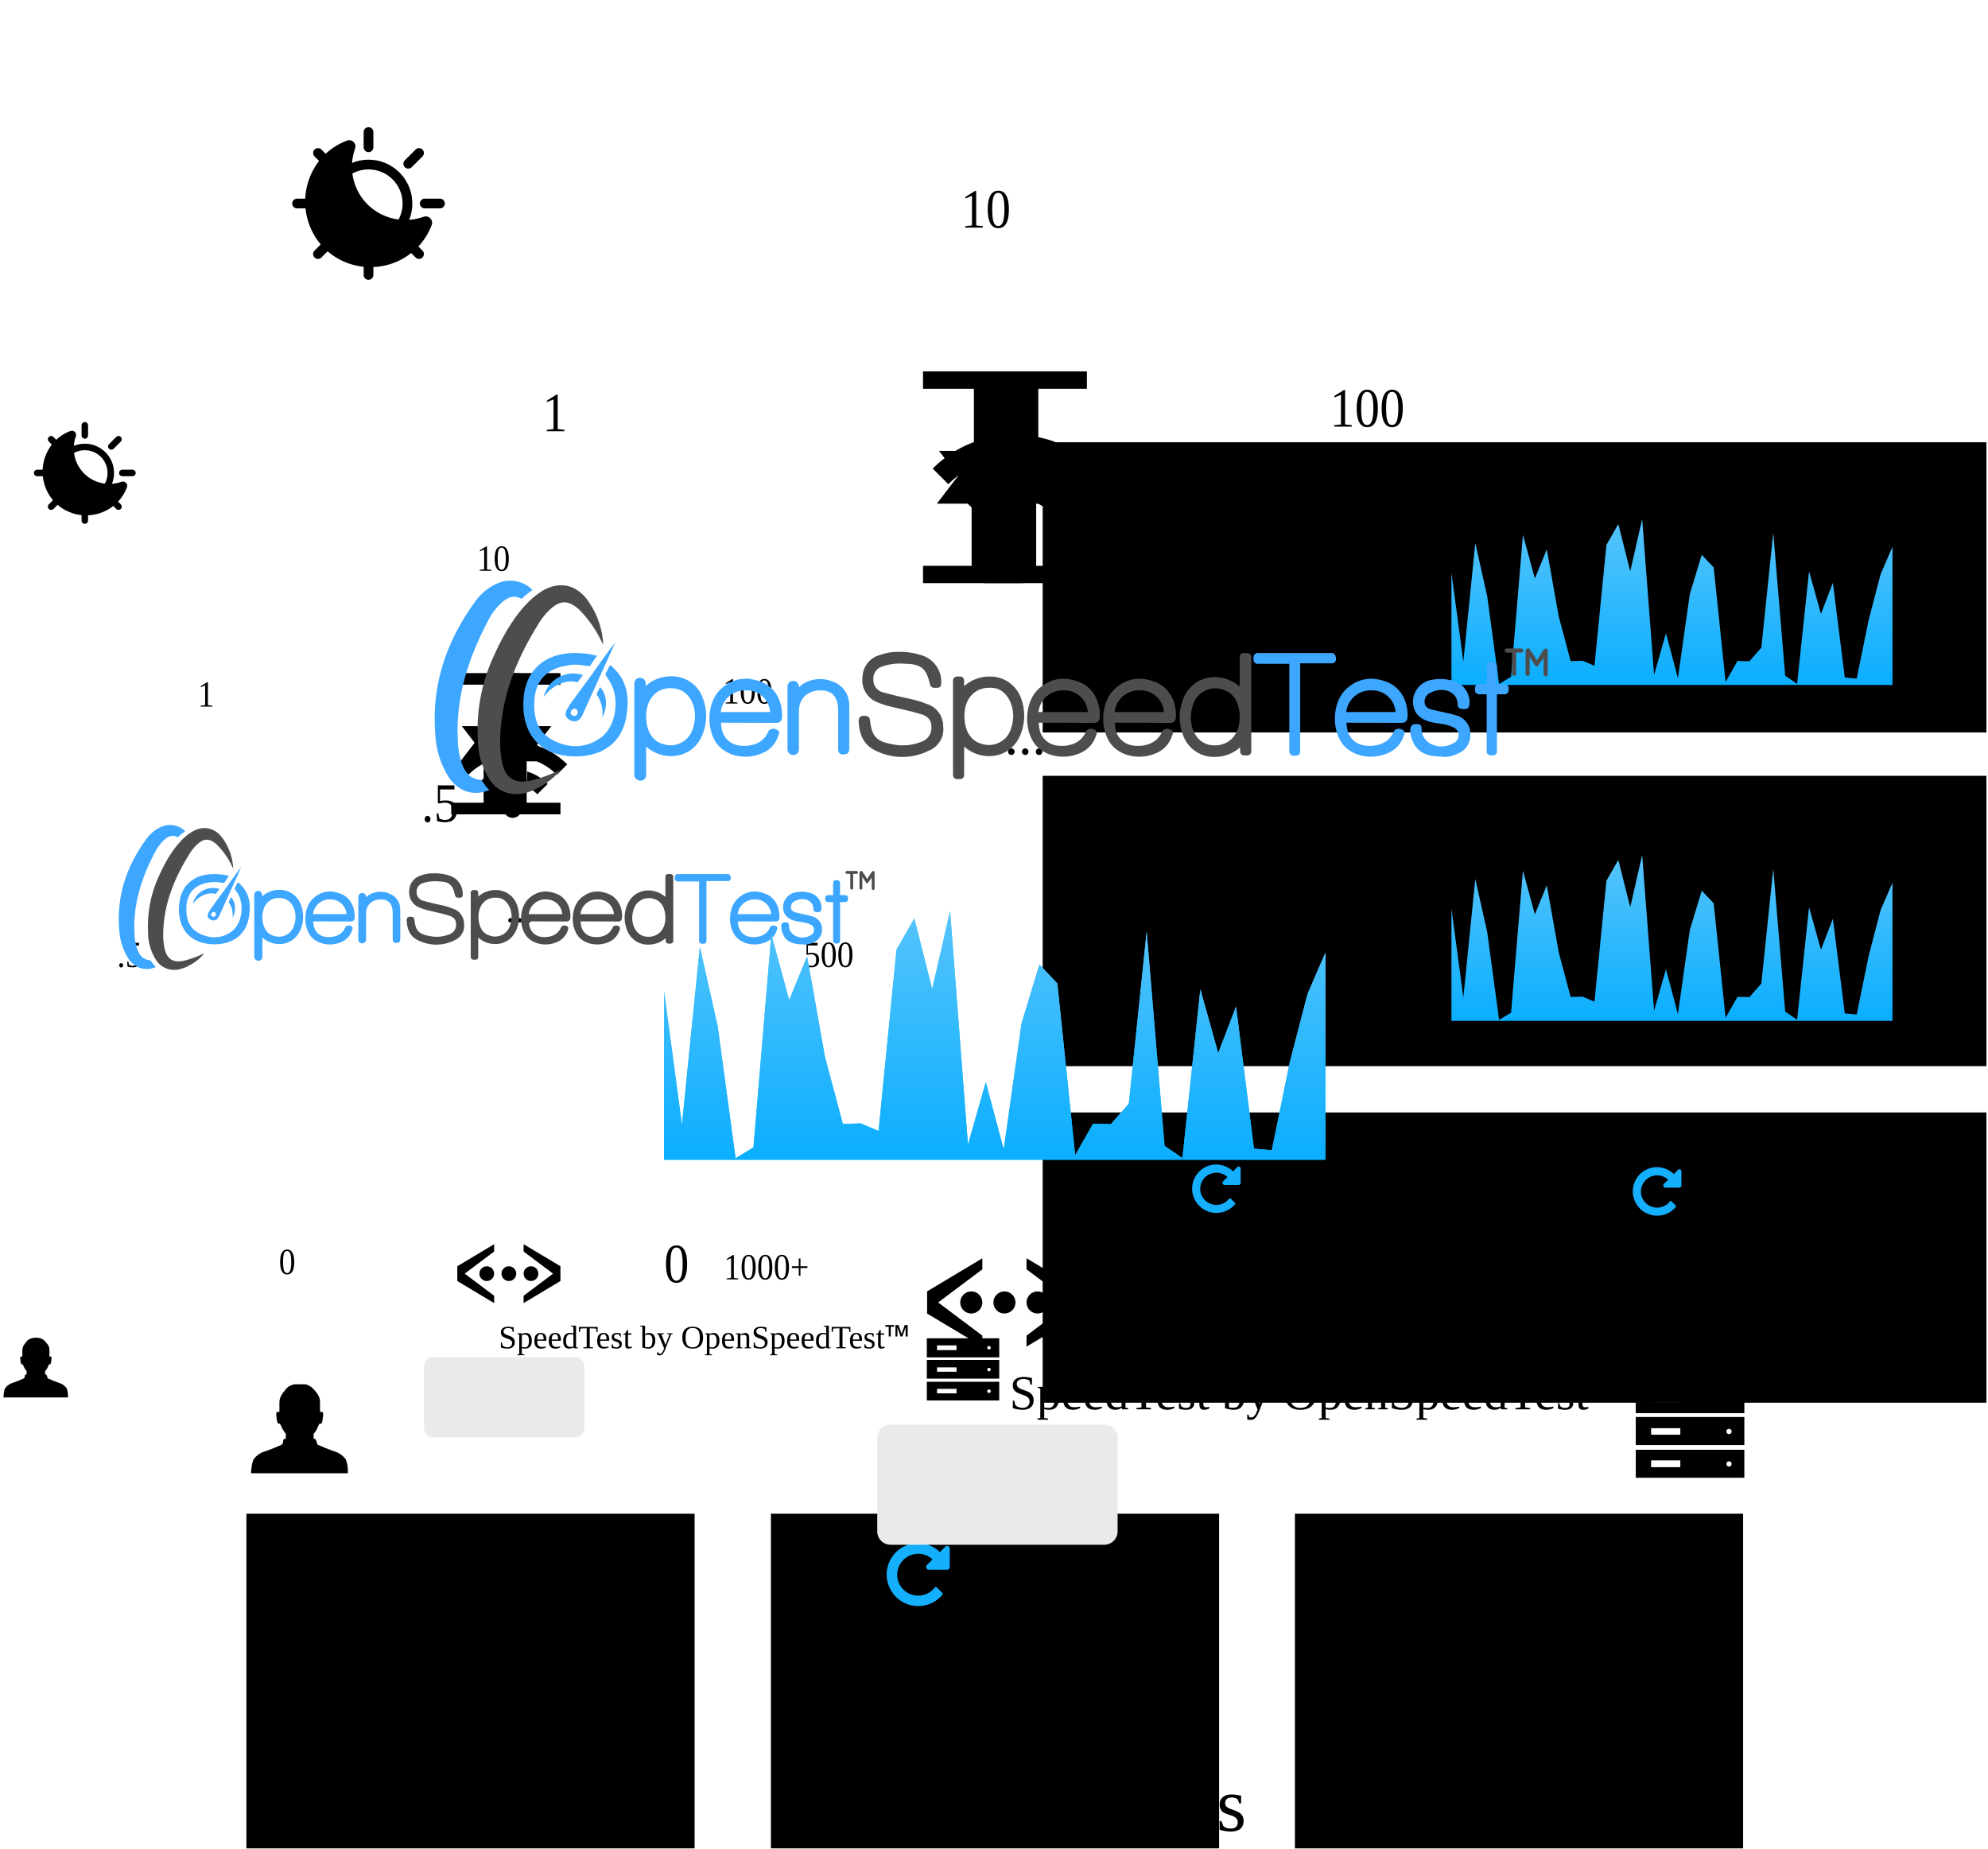
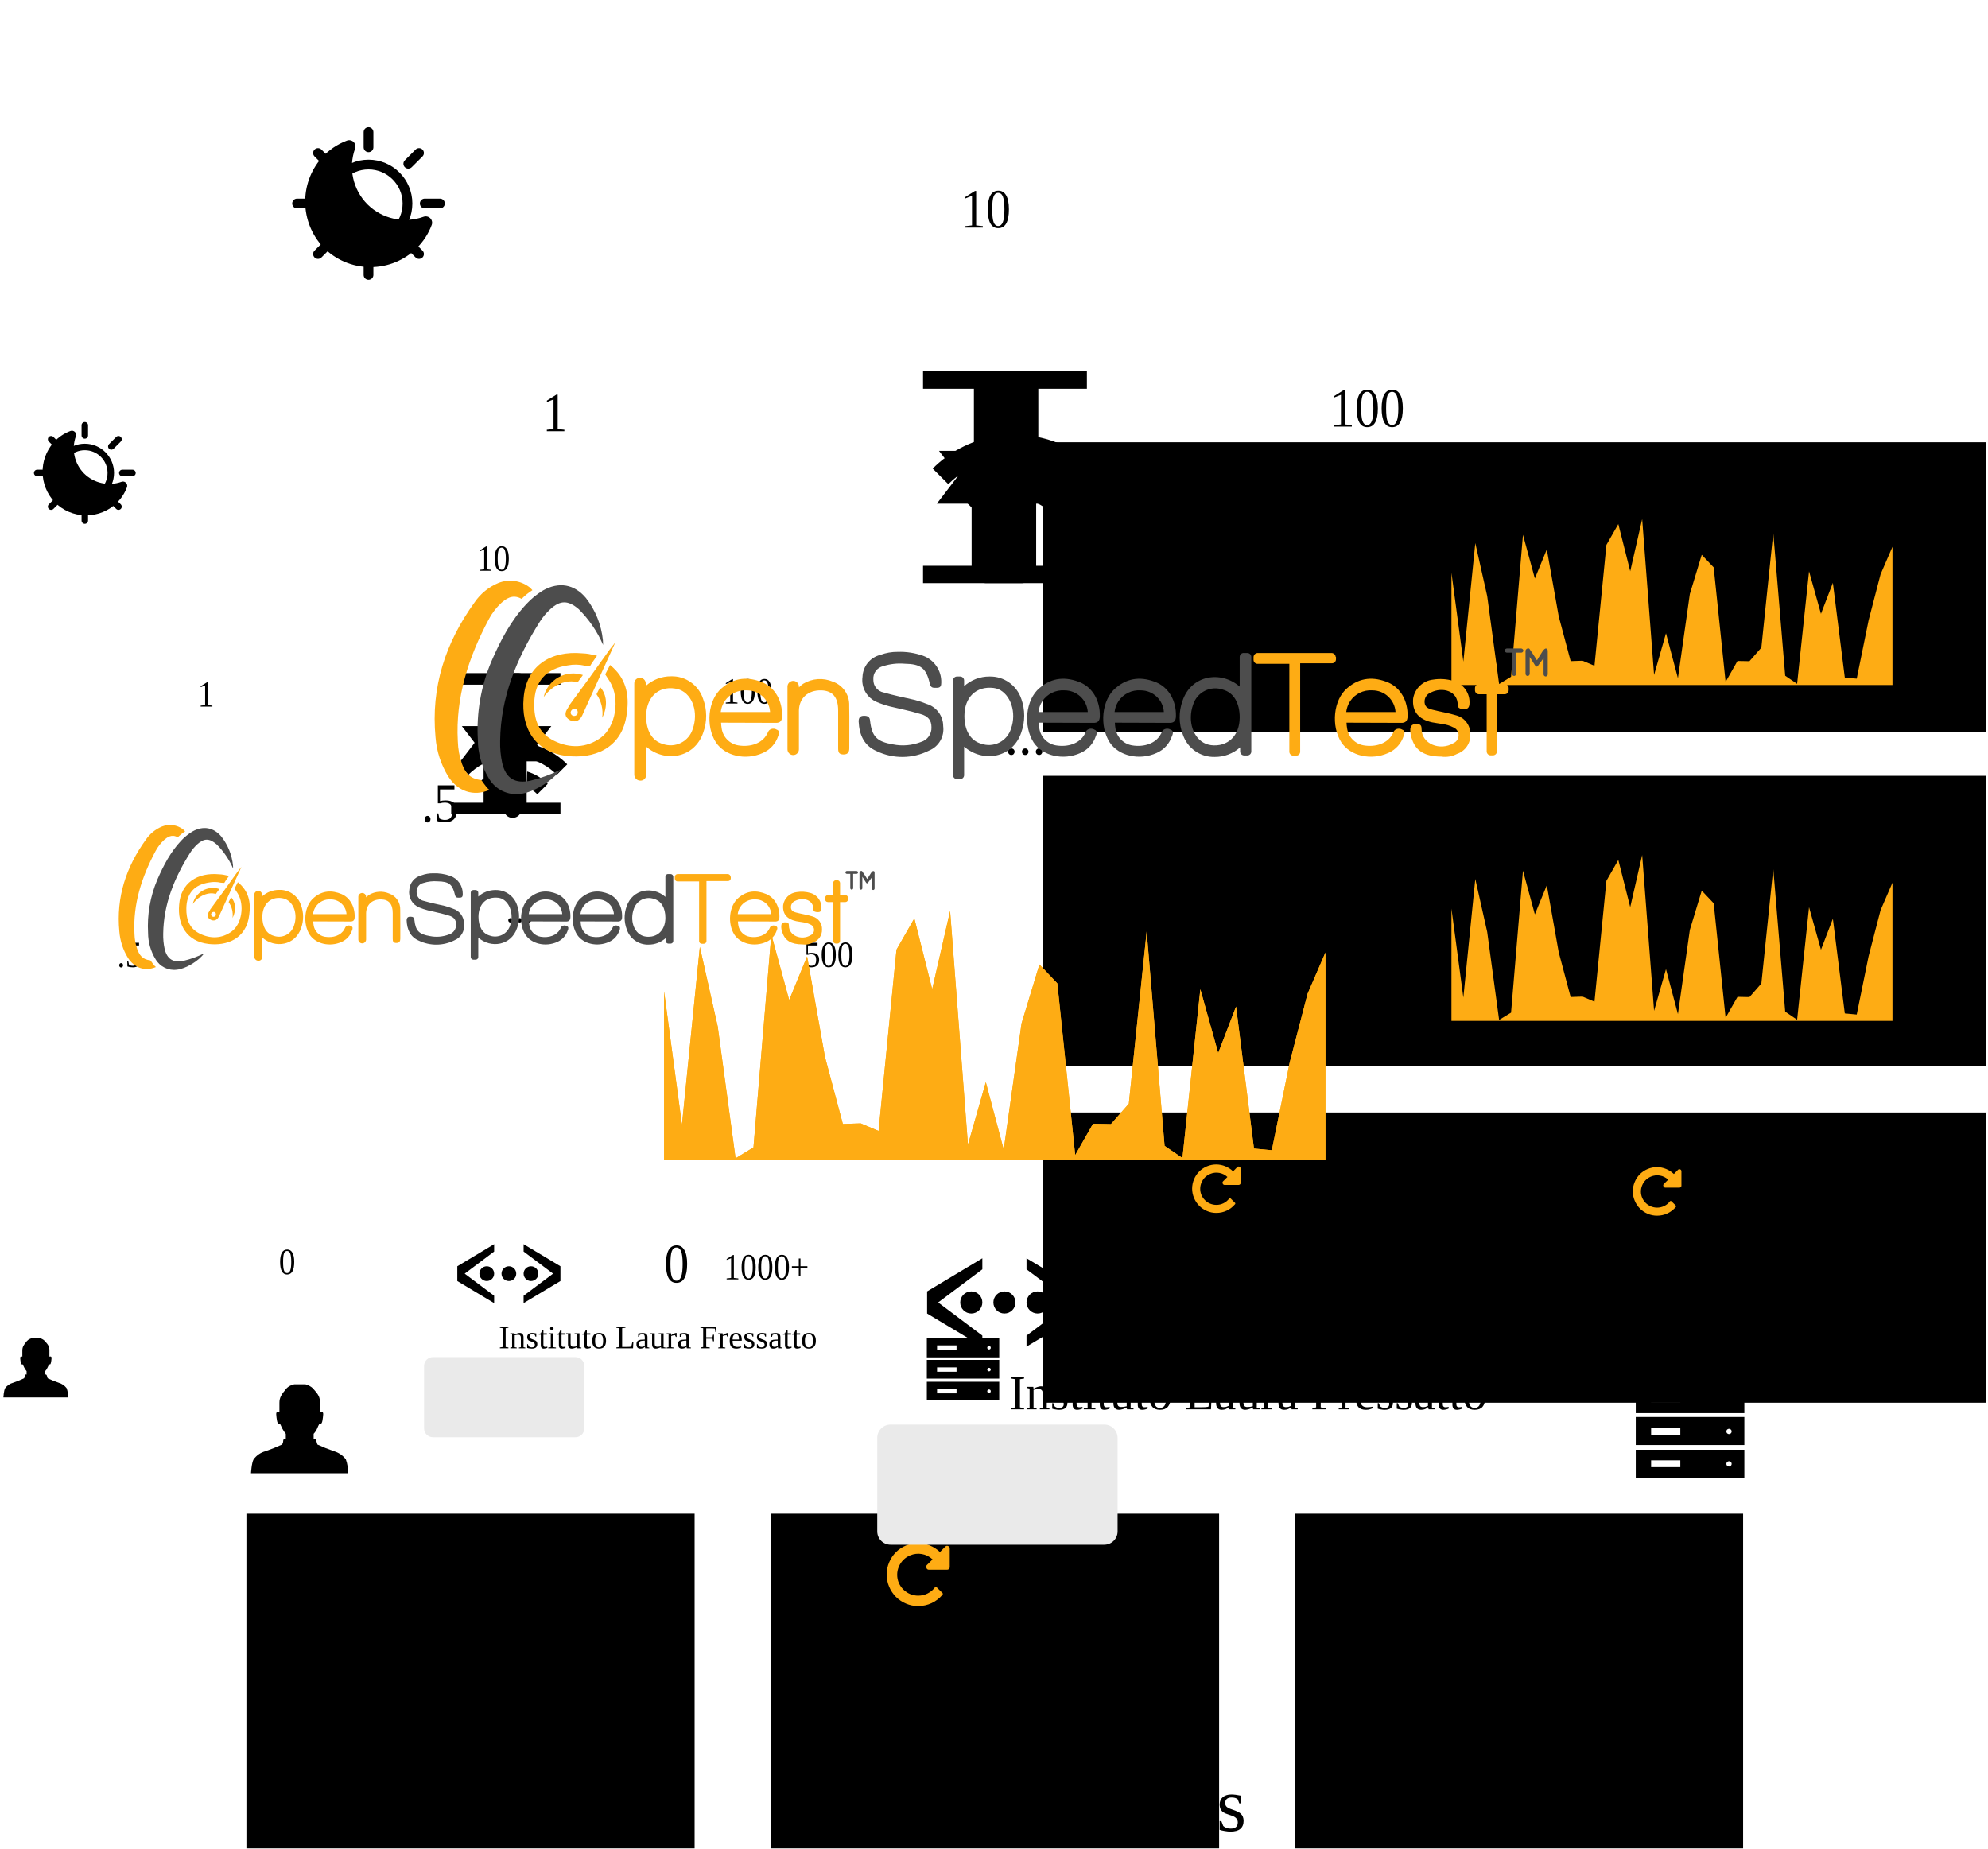
<svg xmlns="http://www.w3.org/2000/svg" xmlns:xlink="http://www.w3.org/1999/xlink" version="1.1" id="OpenSpeedtest" class="openSpeedtestApp">
  <symbol id="logo" viewBox="0 0 262.79 50.38">
-     <a target="_blank" href="http://openspeedtest.com?ref=Self-Hosted-Intro&amp;run=5">
+     <a>
      <g>
        <path d="M39.77,15.17A27,27,0,0,0,34,6.71c-2.49-2.13-4.33-2.13-6.68,0a15.2,15.2,0,0,0-2.55,3.06c-5.4,8.59-9.17,17.68-9.31,28a22.39,22.39,0,0,0,.5,5.33C16.83,46.7,19,48,22.66,47.2a32.27,32.27,0,0,0,7-2.56c-1.78,2.63-6.47,5.4-9.38,5.68a7.44,7.44,0,0,1-7.46-3.62,17.59,17.59,0,0,1-2.62-9.16A41.31,41.31,0,0,1,13.42,19C15.55,14.1,18,9.41,21.66,5.51a18.35,18.35,0,0,1,3.91-3.2C29.33.18,33,.82,35.72,4.09a19.33,19.33,0,0,1,4,9.94Z" style="fill: #4d4d4d" />
-         <path d="M12.93,49.4C9.16,51,5.47,49.76,3.2,46.2A20.53,20.53,0,0,1,.21,37C-.92,25.11,2.56,14.6,9.45,5.08A12.69,12.69,0,0,1,15.06.53a7.51,7.51,0,0,1,7.31,1,5.17,5.17,0,0,1,.71.71A14.47,14.47,0,0,0,20.53,4.3c-2.21-1.28-3.84.14-4.76.92a14.34,14.34,0,0,0-3,3.91C8,18.08,4.9,27.52,5.47,37.89a17.58,17.58,0,0,0,1,5.4c.71,1.85,1.71,3.48,4.48,3.77C11.15,47.06,12,48.69,12.93,49.4Z" style="fill: #3da6ff" />
+         <path d="M12.93,49.4C9.16,51,5.47,49.76,3.2,46.2A20.53,20.53,0,0,1,.21,37C-.92,25.11,2.56,14.6,9.45,5.08A12.69,12.69,0,0,1,15.06.53a7.51,7.51,0,0,1,7.31,1,5.17,5.17,0,0,1,.71.71A14.47,14.47,0,0,0,20.53,4.3c-2.21-1.28-3.84.14-4.76.92a14.34,14.34,0,0,0-3,3.91C8,18.08,4.9,27.52,5.47,37.89a17.58,17.58,0,0,0,1,5.4c.71,1.85,1.71,3.48,4.48,3.77C11.15,47.06,12,48.69,12.93,49.4Z" style="fill: #feac14" />
        <path d="M109.31,16.8a16.31,16.31,0,0,1,6,.92A6.55,6.55,0,0,1,119.61,24c0,.78-.15,1.28-1,1.28s-1.42.14-1.7-.92c-.86-3.77-2.13-4.69-6-4.76a12.92,12.92,0,0,0-5,.57,3,3,0,0,0-2.34,3.19A3,3,0,0,0,106,26.39c2.48.71,4.9,1.21,7.39,1.77a22,22,0,0,1,2.77.93,5.47,5.47,0,0,1,3.9,5.25,5.44,5.44,0,0,1-3.34,5.76,14,14,0,0,1-12.35.14c-3-1.28-4.12-3.84-4.27-7,0-.93.36-1.35,1.28-1.35s1.35.28,1.42,1.21c.43,3.76,1.64,4.9,5.4,5.54a11.78,11.78,0,0,0,6.61-.57,3.45,3.45,0,0,0,2.48-3.48c0-1.64-.78-2.63-2.63-3.13-2.34-.71-4.83-1.21-7.17-1.77a22.21,22.21,0,0,1-3-1,5.61,5.61,0,0,1-3.48-6,5.55,5.55,0,0,1,4.26-5.19A11.35,11.35,0,0,1,109.31,16.8Z" style="fill: #4d4d4d" />
-         <path d="M237.65,41.52c-3.84,0-6-1.35-6.89-4.05a5.87,5.87,0,0,1-.43-2.2c0-.86.36-1.42,1.28-1.42S233,33.92,233,35c0,3.55,4.41,5.26,7.53,3.34a2,2,0,0,0,1.21-1.92,2,2,0,0,0-1.35-1.84c-1.49-.79-3.2-.79-4.9-1.14-3.2-.71-4.76-2.56-4.48-5.61a5.37,5.37,0,0,1,4.69-4.48,10.83,10.83,0,0,1,4.76.29,5.24,5.24,0,0,1,3.84,5.54c-.08.78-.43,1.13-1.14,1.13s-1.63-.07-1.63-.92c.07-3.34-3.56-4.4-6.33-3a2.31,2.31,0,0,0-1.49,2.34c.07,1.14.93,1.49,1.78,1.71,1.85.49,3.83.78,5.68,1.35a4.49,4.49,0,0,1,3.34,4.54,4.62,4.62,0,0,1-3.13,4.55A6,6,0,0,1,237.65,41.52Z" style="fill: #3da6ff" />
-         <path d="M35,22.27,33.74,24c-2.35-.78-5.83.43-8,3.48A7.15,7.15,0,0,1,35,22.27Z" style="fill: #3da6ff" />
-         <path d="M39.56,32.35a7.75,7.75,0,0,0-1.35-5.54l.85-1.7C40.7,26.89,40.91,29.73,39.56,32.35Z" style="fill: #3da6ff" />
+         <path d="M237.65,41.52c-3.84,0-6-1.35-6.89-4.05a5.87,5.87,0,0,1-.43-2.2c0-.86.36-1.42,1.28-1.42S233,33.92,233,35c0,3.55,4.41,5.26,7.53,3.34a2,2,0,0,0,1.21-1.92,2,2,0,0,0-1.35-1.84c-1.49-.79-3.2-.79-4.9-1.14-3.2-.71-4.76-2.56-4.48-5.61a5.37,5.37,0,0,1,4.69-4.48,10.83,10.83,0,0,1,4.76.29,5.24,5.24,0,0,1,3.84,5.54c-.08.78-.43,1.13-1.14,1.13s-1.63-.07-1.63-.92c.07-3.34-3.56-4.4-6.33-3a2.31,2.31,0,0,0-1.49,2.34c.07,1.14.93,1.49,1.78,1.71,1.85.49,3.83.78,5.68,1.35a4.49,4.49,0,0,1,3.34,4.54,4.62,4.62,0,0,1-3.13,4.55A6,6,0,0,1,237.65,41.52Z" style="fill: #feac14" />
+         <path d="M35,22.27,33.74,24c-2.35-.78-5.83.43-8,3.48A7.15,7.15,0,0,1,35,22.27Z" style="fill: #feac14" />
+         <path d="M39.56,32.35a7.75,7.75,0,0,0-1.35-5.54l.85-1.7C40.7,26.89,40.91,29.73,39.56,32.35Z" style="fill: #feac14" />
        <path d="M262.79,17.65h0V16.8c0-.36,0-.71-.35-.78s-.57.28-.78.5c-.43.71-.93,1.42-1.42,2.27-.57-.85-1-1.64-1.5-2.27-.14-.29-.35-.71-.78-.5s-.42.42-.42.78V22a.53.53,0,0,0,.49.5h0a.53.53,0,0,0,.5-.5v-4l1.35,2.13c.14.14.43.28.57,0l1.35-1.85v3.84a.53.53,0,0,0,.5.49h0a.53.53,0,0,0,.49-.49V17.72h0Z" style="fill: #4d4d4d" />
        <path d="M256.54,16h-3.41a.53.53,0,0,0-.49.49h0a.53.53,0,0,0,.49.5h1.21v5a.54.54,0,0,0,.5.5h0a.54.54,0,0,0,.5-.5v-5h1.2a.53.53,0,0,0,.5-.5h0A.59.59,0,0,0,256.54,16Z" style="fill: #4d4d4d" />
-         <path d="M252.64,24.4h-1.85V20.14a1,1,0,0,0-.92-.93h-.57a1,1,0,0,0-.93.93V24.4h-1.84a.94.94,0,0,0-.92.92v.57a.93.93,0,0,0,.92.92h1.84v13.5a.94.94,0,0,0,.93.92h.57a.94.94,0,0,0,.92-.92V26.81h1.85a.94.94,0,0,0,.92-.92v-.57A.94.94,0,0,0,252.64,24.4Z" style="fill: #3da6ff" />
-         <path d="M212.72,18a1,1,0,0,0-.92-.93H194.25a1,1,0,0,0-.92.93v.71a.94.94,0,0,0,.92.92h7.53V40.38a.94.94,0,0,0,.93.92h.71a.94.94,0,0,0,.92-.92V19.5h7.53a.94.94,0,0,0,.92-.92V18Z" style="fill: #3da6ff" />
+         <path d="M252.64,24.4h-1.85V20.14a1,1,0,0,0-.92-.93h-.57a1,1,0,0,0-.93.93V24.4h-1.84a.94.94,0,0,0-.92.92v.57a.93.93,0,0,0,.92.92h1.84v13.5a.94.94,0,0,0,.93.92h.57a.94.94,0,0,0,.92-.92V26.81h1.85a.94.94,0,0,0,.92-.92v-.57A.94.94,0,0,0,252.64,24.4Z" style="fill: #feac14" />
+         <path d="M212.72,18a1,1,0,0,0-.92-.93H194.25a1,1,0,0,0-.92.93v.71a.94.94,0,0,0,.92.92h7.53V40.38a.94.94,0,0,0,.93.92h.71a.94.94,0,0,0,.92-.92V19.5h7.53a.94.94,0,0,0,.92-.92V18Z" style="fill: #feac14" />
        <path d="M190.06,39.31v0Z" style="fill: #7c7c7c" />
        <path d="M190.06,18v7c-4.4-3.84-11.43-2.77-13.49,3.34a11.48,11.48,0,0,0,.07,8,7.72,7.72,0,0,0,7.53,5.26,8.84,8.84,0,0,0,6-2.27h0v1a.94.94,0,0,0,.93.92h.78a.93.93,0,0,0,.92-.92V18a.94.94,0,0,0-.92-.93h-.78A.92.92,0,0,0,190.06,18Zm-6.82,20.81a4.79,4.79,0,0,1-1.13-.29c-3.06-1.2-4.41-5.39-3.06-9.23a5.49,5.49,0,0,1,7.11-3.55c2.48.71,3.9,3.12,3.9,6.53C190.06,36.62,187.22,39.31,183.24,38.82Z" style="fill: #4d4d4d" />
-         <path d="M48.58,47.2h0a1.31,1.31,0,0,0,1.35-1.35V39.17c4.4,3.84,11.43,2.77,13.49-3.34a11.48,11.48,0,0,0-.07-8,7.7,7.7,0,0,0-7.52-5.26,8.83,8.83,0,0,0-6,2.28h0v-.57a1.31,1.31,0,0,0-1.35-1.35h0a1.31,1.31,0,0,0-1.35,1.35V45.78A1.42,1.42,0,0,0,48.58,47.2Zm8.17-21.74a6,6,0,0,1,1.13.29c3.06,1.21,4.41,5.4,3.06,9.23a5.47,5.47,0,0,1-7.1,3.55c-2.49-.71-3.91-3.12-3.91-6.53C49.93,27.67,52.7,24.83,56.75,25.46Z" style="fill: #3da6ff" />
-         <path d="M228.06,33.56c1.21.07,1.64-.5,1.64-1.63.07-3.55-1.64-6.61-4.55-7.89-3.41-1.42-6.68-1.27-9.66,1.28-3.34,2.77-3.91,9-1.42,12.86,2.13,3.19,7,4.33,11.08,2.48a6.57,6.57,0,0,0,3.62-4c.29-.57.36-1.28-.35-1.5a1.51,1.51,0,0,0-1.78.15c-.28.28-.35.71-.57,1-1.13,2.06-3.83,3.05-6.74,2.56a4.77,4.77,0,0,1-3.91-4,10.21,10.21,0,0,1-.14-1.35ZM215.21,31a5.92,5.92,0,0,1,.92-2.55h0a5.81,5.81,0,0,1,5.26-2.56A5.46,5.46,0,0,1,226.85,31Z" style="fill: #3da6ff" />
+         <path d="M48.58,47.2h0a1.31,1.31,0,0,0,1.35-1.35V39.17c4.4,3.84,11.43,2.77,13.49-3.34a11.48,11.48,0,0,0-.07-8,7.7,7.7,0,0,0-7.52-5.26,8.83,8.83,0,0,0-6,2.28h0v-.57a1.31,1.31,0,0,0-1.35-1.35h0a1.31,1.31,0,0,0-1.35,1.35V45.78A1.42,1.42,0,0,0,48.58,47.2Zm8.17-21.74a6,6,0,0,1,1.13.29c3.06,1.21,4.41,5.4,3.06,9.23a5.47,5.47,0,0,1-7.1,3.55c-2.49-.71-3.91-3.12-3.91-6.53C49.93,27.67,52.7,24.83,56.75,25.46Z" style="fill: #feac14" />
+         <path d="M228.06,33.56c1.21.07,1.64-.5,1.64-1.63.07-3.55-1.64-6.61-4.55-7.89-3.41-1.42-6.68-1.27-9.66,1.28-3.34,2.77-3.91,9-1.42,12.86,2.13,3.19,7,4.33,11.08,2.48a6.57,6.57,0,0,0,3.62-4c.29-.57.36-1.28-.35-1.5a1.51,1.51,0,0,0-1.78.15c-.28.28-.35.71-.57,1-1.13,2.06-3.83,3.05-6.74,2.56a4.77,4.77,0,0,1-3.91-4,10.21,10.21,0,0,1-.14-1.35ZM215.21,31a5.92,5.92,0,0,1,.92-2.55h0a5.81,5.81,0,0,1,5.26-2.56A5.46,5.46,0,0,1,226.85,31Z" style="fill: #feac14" />
        <path d="M173.37,33.56c1.21.07,1.64-.5,1.64-1.63.07-3.55-1.64-6.61-4.55-7.89-3.41-1.42-6.68-1.27-9.66,1.28-3.34,2.77-3.91,9-1.42,12.86,2.13,3.19,7,4.33,11.08,2.48a6.57,6.57,0,0,0,3.62-4c.29-.57.36-1.28-.35-1.5a1.51,1.51,0,0,0-1.78.15c-.28.28-.35.71-.57,1-1.13,2.06-3.83,3.05-6.74,2.56a4.77,4.77,0,0,1-3.91-4,10.21,10.21,0,0,1-.14-1.35ZM160.52,31a5.92,5.92,0,0,1,.92-2.55h0a5.81,5.81,0,0,1,5.26-2.56A5.46,5.46,0,0,1,172.16,31Z" style="fill: #4d4d4d" />
        <path d="M155.4,33.56c1.21.07,1.64-.5,1.64-1.63.07-3.55-1.64-6.61-4.55-7.89-3.41-1.42-6.68-1.27-9.66,1.28-3.34,2.77-3.91,9-1.42,12.86,2.13,3.19,7,4.33,11.08,2.48a6.57,6.57,0,0,0,3.62-4c.29-.57.36-1.28-.35-1.5a1.51,1.51,0,0,0-1.78.15c-.28.28-.35.71-.57,1-1.13,2.06-3.83,3.05-6.74,2.56a4.77,4.77,0,0,1-3.91-4,10.21,10.21,0,0,1-.14-1.35ZM142.55,31a5.92,5.92,0,0,1,.92-2.55h0a5.81,5.81,0,0,1,5.26-2.56A5.49,5.49,0,0,1,154.2,31Z" style="fill: #4d4d4d" />
-         <path d="M80.4,33.56c1.21.07,1.63-.5,1.63-1.63.07-3.55-1.63-6.61-4.54-7.89-3.41-1.42-6.68-1.27-9.66,1.28-3.34,2.77-3.91,9-1.42,12.86,2.13,3.19,7,4.33,11.08,2.48a6.6,6.6,0,0,0,3.62-4c.28-.57.36-1.28-.36-1.5a1.49,1.49,0,0,0-1.77.15c-.28.28-.36.71-.57,1-1.14,2.06-3.83,3.05-6.75,2.56a4.75,4.75,0,0,1-3.9-4,10.21,10.21,0,0,1-.14-1.35ZM67.54,31a5.88,5.88,0,0,1,.93-2.55h0a5.8,5.8,0,0,1,5.25-2.56A5.46,5.46,0,0,1,79.19,31Z" style="fill: #3da6ff" />
-         <path d="M97.87,29.51A5.77,5.77,0,0,0,94,23.83a7.7,7.7,0,0,0-7,.5,8.08,8.08,0,0,0-1,.85V25a1.35,1.35,0,1,0-2.7,0V39.81a1.35,1.35,0,0,0,2.7,0V30.65c.07-3,2.2-4.83,5.26-4.76,2.7.07,4,1.63,4,4.76v8.88c0,.92.15,1.49,1.28,1.49s1.35-.71,1.35-1.49C97.87,36.26,97.94,32.92,97.87,29.51Z" style="fill: #3da6ff" />
-         <path d="M86,32.07v0Z" style="fill: #3da6ff" />
-         <path d="M45.38,31.22c-1,8.66-8.16,10.86-14.13,10.15C23.65,40.52,20.38,34.7,21,27.74c.57-7.6,6.32-11.3,13.92-10.59a10.89,10.89,0,0,1,1.5.15c.78.14,1.91.42,1.91.42l-1.2,1.71-.43.71-1.21-.07A9.87,9.87,0,0,0,31.39,20c-5.11.78-7.81,3.76-7.88,9-.07,3.76,1,7,4.69,8.8s7.6,1.78,11.08-.78,4.54-9.09,2.13-13.14l-1.14-1.77,1.14-2.21C45.17,22.91,46,26.89,45.38,31.22Z" style="fill: #3da6ff" />
-         <path d="M41.34,16.23h0c-3.13,4.41-6.25,8.74-9.52,13.14l-.14.29c-.07.07-.07.14-.15.28-.92,1.28-.85,2.2.29,2.91s2.34.36,3-1c2.28-5,4.55-10.09,6.89-15.2l.93-2.06ZM33.67,31.57a1,1,0,0,1-.72.36.83.83,0,0,1-.85-.85,1,1,0,0,1,.85-.86.81.81,0,0,1,.72.36A1.22,1.22,0,0,1,33.67,31.57Z" style="fill: #3da6ff" />
+         <path d="M80.4,33.56c1.21.07,1.63-.5,1.63-1.63.07-3.55-1.63-6.61-4.54-7.89-3.41-1.42-6.68-1.27-9.66,1.28-3.34,2.77-3.91,9-1.42,12.86,2.13,3.19,7,4.33,11.08,2.48a6.6,6.6,0,0,0,3.62-4c.28-.57.36-1.28-.36-1.5a1.49,1.49,0,0,0-1.77.15c-.28.28-.36.71-.57,1-1.14,2.06-3.83,3.05-6.75,2.56a4.75,4.75,0,0,1-3.9-4,10.21,10.21,0,0,1-.14-1.35ZM67.54,31a5.88,5.88,0,0,1,.93-2.55h0a5.8,5.8,0,0,1,5.25-2.56A5.46,5.46,0,0,1,79.19,31Z" style="fill: #feac14" />
+         <path d="M97.87,29.51A5.77,5.77,0,0,0,94,23.83a7.7,7.7,0,0,0-7,.5,8.08,8.08,0,0,0-1,.85V25a1.35,1.35,0,1,0-2.7,0V39.81a1.35,1.35,0,0,0,2.7,0V30.65c.07-3,2.2-4.83,5.26-4.76,2.7.07,4,1.63,4,4.76v8.88c0,.92.15,1.49,1.28,1.49s1.35-.71,1.35-1.49C97.87,36.26,97.94,32.92,97.87,29.51Z" style="fill: #feac14" />
+         <path d="M86,32.07v0Z" style="fill: #feac14" />
+         <path d="M45.38,31.22c-1,8.66-8.16,10.86-14.13,10.15C23.65,40.52,20.38,34.7,21,27.74c.57-7.6,6.32-11.3,13.92-10.59a10.89,10.89,0,0,1,1.5.15c.78.14,1.91.42,1.91.42l-1.2,1.71-.43.71-1.21-.07A9.87,9.87,0,0,0,31.39,20c-5.11.78-7.81,3.76-7.88,9-.07,3.76,1,7,4.69,8.8s7.6,1.78,11.08-.78,4.54-9.09,2.13-13.14l-1.14-1.77,1.14-2.21C45.17,22.91,46,26.89,45.38,31.22Z" style="fill: #feac14" />
+         <path d="M41.34,16.23h0c-3.13,4.41-6.25,8.74-9.52,13.14l-.14.29c-.07.07-.07.14-.15.28-.92,1.28-.85,2.2.29,2.91s2.34.36,3-1c2.28-5,4.55-10.09,6.89-15.2l.93-2.06ZM33.67,31.57a1,1,0,0,1-.72.36.83.83,0,0,1-.85-.85,1,1,0,0,1,.85-.86.81.81,0,0,1,.72.36A1.22,1.22,0,0,1,33.67,31.57Z" style="fill: #feac14" />
        <path d="M136.08,34.91a5.46,5.46,0,0,1-7.1,3.55c-2.48-.71-3.91-3.12-3.91-6.53,0-4.41,2.77-7.1,6.89-6.61a4.75,4.75,0,0,1,1.14.29C136,26.89,137.43,31.15,136.08,34.91Zm2.42-7A7.72,7.72,0,0,0,131,22.62a8.85,8.85,0,0,0-6,2.28V23.55a.94.94,0,0,0-.92-.93h-.78a.94.94,0,0,0-.92.93V45.92a.93.93,0,0,0,.92.92h.78a.93.93,0,0,0,.92-.92V39.17c4.41,3.84,11.44,2.77,13.5-3.34A11.79,11.79,0,0,0,138.5,27.88Z" style="fill: #4d4d4d" />
      </g>
      <rect fill="transparent" x="0" y="0" width="265" height="60" />
    </a>
  </symbol>
  <symbol id="mainGaugebg" viewBox="0 0 295.93 270.18">
    <path fill="none" d="M64.32,256.41a137,137,0,1,1,192.09-24.8l-.07.09a134.45,134.45,0,0,1-24.71,24.71" />
  </symbol>
  <symbol id="mainGaugeBlue" viewBox="0 0 295.93 270.18">
    <path fill="none" d="M64.32,256.41a137,137,0,1,1,192.09-24.8l-.07.09a134.45,134.45,0,0,1-24.71,24.71" />
  </symbol>
  <symbol id="mainGaugeWhite" viewBox="0 0 295.93 270.18">
    <path fill="none" d="M64.32,256.41a137,137,0,1,1,192.09-24.8l-.07.09a134.45,134.45,0,0,1-24.71,24.71" />
  </symbol>
  <symbol id="oDoMeter" viewBox="0 0 295.93 270.18">
    <text transform="translate(76.34 264.28) scale(0.9 1)">0</text>
    <text transform="translate(23.81 164.6) scale(0.9 1)">.5</text>
    <text transform="translate(50.01 80.11) scale(0.9 1)">1</text>
    <text transform="translate(140.58 36.04) scale(0.9 1)">10</text>
    <text transform="translate(220.43 79.11) scale(0.9 1)">100</text>
    <text transform="translate(246.71 164.6) scale(0.9 1)">500</text>
    <text id="oDoTopSpeed" class="oDoTop-Speed" transform="translate(220.71 265.99) scale(0.9 1)">1000+</text>
    <text id="oDoLiveSpeed" class="oDoLive-Speed" transform="translate(150 150) scale(1 1)">...</text>
    <text id="oDoLiveStatus" class="oDoLive-Status" transform="translate(151 170) scale(1 1)" />
  </symbol>
  <symbol id="progressBar" viewBox="0 0 293.53 18.38">
    <defs>
      <symbol id="personLeft" class="uiBg" viewBox="0 0 33.46 30.9">
        <path d="M32.7,4.8a7.81,7.81,0,0,1-4.1,2.8,61.42,61.42,0,0,0-5.7,2.3s-.1.3-.4,1.3-.9.6-.9.6v1.8a6.15,6.15,0,0,1,1.2,1.8,14.72,14.72,0,0,0,.8,1.7h.5c.5,0,.7,1.9.8,3.2s-1.1.8-1.1.8v3.2c0,1.9-.5,2.8-2.3,4.8s-4.7,1.8-4.7,1.8-3.1.1-4.7-1.8-2.3-3-2.3-4.8V21.1s-1.2.5-1.1-.8.3-3.2.8-3.2H10s.3-.6.8-1.7A9.62,9.62,0,0,1,12,13.6V11.8s-.8.4-.9-.6a2.26,2.26,0,0,0-.4-1.3A61.42,61.42,0,0,0,5,7.6,7.41,7.41,0,0,1,.9,4.8C.2,3.6,0,0,0,0H33.4A11.7,11.7,0,0,1,32.7,4.8Z" />
      </symbol>
      <symbol id="progressElement" class="uiBg" viewBox="0 0 409.31 10.48">
        <line id="progressbg" class="progressbg" x1="5" y1="5" x2="405" y2="5" />
      </symbol>
      <symbol id="doc" class="uiBg" viewBox="0 0 36.8 31.6">
        <path d="M0,31.6V21.9H36.8v9.7Zm15.1-6H5.2V28h9.9Zm16.5.3a.9.9,0,1,0,.9.9A.9.9,0,0,0,31.6,25.9Z" />
        <path d="M0,20.6V11.1H36.8v9.5Zm15.1-6H5.2v2.2h9.9Zm16.5.2a.9.9,0,1,0,.9.9A.9.9,0,0,0,31.6,14.8Z" />
        <path d="M0,9.5V0H36.8V9.5ZM15.1,3.6H5.2V5.9h9.9Zm16.5.2a.9.9,0,1,0,.9.9A.9.9,0,0,0,31.6,3.8Z" />
      </symbol>
    </defs>
    <g id="Progress">
      <g>
        <use width="33.46" height="30.9" transform="matrix(0.57, 0, 0, -0.57, 0, 17.49)" xlink:href="#personLeft" />
        <use width="409.31" height="10.48" transform="matrix(0.57, 0, 0, -0.57, 28.35, 13.39)" xlink:href="#progressElement" />
        <use width="36.8" height="31.6" transform="matrix(0.58, 0, 0, -0.58, 272.2, 18.38)" xlink:href="#doc" />
      </g>
    </g>
  </symbol>
  <symbol id="upSymbol" viewBox="0 0 32.21 41.62">
    <g>
      <path d="M2.71,26H9.55V38.55a2.93,2.93,0,0,0,2.78,3.07h7.13a2.94,2.94,0,0,0,2.78-3.07V26h6.84L15.89,8.8Z" />
      <rect width="32.21" height="3.41" />
    </g>
  </symbol>
  <symbol id="downSymbol" viewBox="0 0 32.21 41.62">
    <g>
      <path d="M29.51,15.62H22.66V3.08A2.94,2.94,0,0,0,19.88,0H12.76A2.94,2.94,0,0,0,10,3.08V15.62H3.14l13.18,17.2Z" />
      <rect y="38.21" width="32.21" height="3.41" />
    </g>
  </symbol>
  <symbol id="resultCard" viewBox="0 0 278.13 85.49">
    <g>
      <rect width="278.13" height="85.49" />
    </g>
  </symbol>
  <symbol id="resultCardMob" viewBox="0 0 88.1 65.79">
    <g>
      <rect width="88.1" height="65.79" />
    </g>
  </symbol>
  <symbol id="downloadRc1" viewBox="0 0 66.93 13.85">
    <g>
      <text transform="translate(0 10.52)" class="rtext">DOWNLOAD</text>
    </g>
  </symbol>
  <symbol id="uploadRc2" viewBox="0 0 46.73 13.85">
    <g>
      <text transform="translate(0 10.52)" class="rtext">UPLOAD</text>
    </g>
  </symbol>
  <symbol id="pingSymbol" viewBox="0 0 14.28 14.28">
    <g>
-       <path d="M13.92.64a.55.55,0,0,0-.65.13L12.06,2A7.21,7.21,0,0,0,9.79.52a7,7,0,0,0-5.42,0,7,7,0,0,0-3.8,3.8,7,7,0,0,0,0,5.54,7.23,7.23,0,0,0,1.52,2.28,7.25,7.25,0,0,0,2.28,1.53,6.89,6.89,0,0,0,2.77.56,7.12,7.12,0,0,0,5.5-2.57.31.31,0,0,0,.07-.21.23.23,0,0,0-.09-.19L11.35,10a.36.36,0,0,0-.24-.09.27.27,0,0,0-.21.11,4.61,4.61,0,0,1-1.67,1.37,4.68,4.68,0,0,1-2.09.48,4.75,4.75,0,0,1-3.36-1.39A4.84,4.84,0,0,1,2.76,9a4.68,4.68,0,0,1-.38-1.85A4.63,4.63,0,0,1,2.76,5.3,4.74,4.74,0,0,1,5.3,2.76a4.72,4.72,0,0,1,5.09.9L9.1,4.94A.54.54,0,0,0,9,5.58.56.56,0,0,0,9.52,6h4.17a.61.61,0,0,0,.42-.17.57.57,0,0,0,.17-.42V1.19a.56.56,0,0,0-.36-.55Z" style="fill: #14b0fe" />
+       <path d="M13.92.64a.55.55,0,0,0-.65.13L12.06,2A7.21,7.21,0,0,0,9.79.52a7,7,0,0,0-5.42,0,7,7,0,0,0-3.8,3.8,7,7,0,0,0,0,5.54,7.23,7.23,0,0,0,1.52,2.28,7.25,7.25,0,0,0,2.28,1.53,6.89,6.89,0,0,0,2.77.56,7.12,7.12,0,0,0,5.5-2.57.31.31,0,0,0,.07-.21.23.23,0,0,0-.09-.19L11.35,10a.36.36,0,0,0-.24-.09.27.27,0,0,0-.21.11,4.61,4.61,0,0,1-1.67,1.37,4.68,4.68,0,0,1-2.09.48,4.75,4.75,0,0,1-3.36-1.39A4.84,4.84,0,0,1,2.76,9a4.68,4.68,0,0,1-.38-1.85A4.63,4.63,0,0,1,2.76,5.3,4.74,4.74,0,0,1,5.3,2.76a4.72,4.72,0,0,1,5.09.9L9.1,4.94A.54.54,0,0,0,9,5.58.56.56,0,0,0,9.52,6h4.17a.61.61,0,0,0,.42-.17.57.57,0,0,0,.17-.42V1.19a.56.56,0,0,0-.36-.55Z" style="fill: #feac14" />
    </g>
  </symbol>
  <symbol id="pingRc3" viewBox="0 0 28.43 13.85">
    <g>
      <text transform="translate(0 10.52)" class="rtext">PING</text>
    </g>
  </symbol>
  <symbol id="jitterRc3" viewBox="0 0 39.95 13.85">
    <text class="rtext" transform="translate(0 9.64)">JITTER</text>
  </symbol>
  <symbol id="downResultC1" viewBox="0 0 53.35 39.8">
    <text id="downResult" transform="translate(0 20.07)" class="rtextnum">---</text>
    <text x="0" y="35" class="rtextmbms">Mbps</text>
  </symbol>
  <symbol id="upResultC2" viewBox="0 0 53.35 39.8">
    <text id="upRestxt" transform="translate(0 20.07)" class="rtextnum">---</text>
    <text x="0" y="36.09" class="rtextmbms">Mbps</text>
  </symbol>
  <symbol id="pingResultC3" viewBox="0 0 40.01 39.79">
    <text transform="translate(0 20.07)" id="pingResult" class="rtextnum">--</text>
    <text x="0" y="35" class="rtextmbms">ms</text>
  </symbol>
  <symbol id="jitterResultC3" viewBox="0 0 21.99 39.79">
    <text id="jitterDesk" transform="translate(2.33 20.07)" class="rtextnum">--</text>
    <text x="2" y="35" xml:space="preserve" class="rtextmbms">ms</text>
  </symbol>
  <symbol style="fill: url(#gradient)" id="graphc1" viewBox="0 0 200 100">
    <polygon points="0,50 0.00,16.91 3.51,43.13 7.03,8.17 10.54,23.80 14.05,49.71 17.57,47.57 21.08,5.73 24.59,18.61 28.11,10.03 31.62,29.77 35.14,42.97 38.65,42.85 42.16,44.34 45.68,8.71 49.19,2.56 52.70,16.48 56.22,1.10 59.73,47.04 63.24,34.75 66.76,48.00 70.27,23.19 73.78,11.62 77.30,15.34 80.81,49.09 84.32,42.92 87.84,42.99 91.35,38.99 94.86,5.15 98.38,47.27 101.89,49.66 105.41,16.49 108.92,29.03 112.43,19.89 115.95,47.80 119.46,48.13 122.97,30.92 126.49,17.38 130.00,9.27 130,50" class="line" />
  </symbol>
  <symbol style="fill: url(#gradient)" id="graphc2" viewBox="0 0 200 100">
    <polygon points="0,50 0.00,16.91 3.51,43.13 7.03,8.17 10.54,23.80 14.05,49.71 17.57,47.57 21.08,5.73 24.59,18.61 28.11,10.03 31.62,29.77 35.14,42.97 38.65,42.85 42.16,44.34 45.68,8.71 49.19,2.56 52.70,16.48 56.22,1.10 59.73,47.04 63.24,34.75 66.76,48.00 70.27,23.19 73.78,11.62 77.30,15.34 80.81,49.09 84.32,42.92 87.84,42.99 91.35,38.99 94.86,5.15 98.38,47.27 101.89,49.66 105.41,16.49 108.92,29.03 112.43,19.89 115.95,47.80 119.46,48.13 122.97,30.92 126.49,17.38 130.00,9.27 130,50" class="line2" />
  </symbol>
  <symbol id="jitterMob" viewBox="0 0 58.1 35.77">
    <text id="pingMobres" transform="translate(11.07 18.05)" class="rtextnum">--</text>
    <text x="-8" y="33.46" class="rtextmbms">Jitter</text>
    <text id="JitterResultMon" x="17" y="33.46" class="jitter-Mob">--</text>
    <text id="JitterResultms" x="36" y="33.46" class="rtextmbms">ms</text>
  </symbol>
  <symbol id="settings" viewBox="0 0 100 125">
    <rect fill="transparent" x="0" y="25" width="100" height="50" />
    <path d="M36.43,29.64,9.29,50,36.43,70.36v6.78L2.5,56.79V43.21L36.43,22.86Z" />
    <path d="M63.57,70.36,90.71,50,63.57,29.64V22.86L97.5,43.21V56.79L63.57,77.14Z" />
    <circle cx="29.64" cy="50" r="6.79" />
    <circle cx="50" cy="50" r="6.79" />
    <circle cx="70.36" cy="50" r="6.79" />
  </symbol>
  <symbol id="playButton" style="fill: #eaeaea" viewBox="0 0 191.255 191.255">
    <rect width="180" height="90" rx="10" ry="10" class="startButton" />
    <text class="buttonTxt" x="90" y="60">Start</text>
  </symbol>
  <symbol id="introProgress" viewBox="0 0 409.31 10.48">
    <line x1="5" y1="5" x2="405" y2="5" />
  </symbol>
  <symbol id="ConnectError" viewBox="0 0 489.6 489.6">
    <a target="_blank" href="https://openspeedtest.com/FAQ.php?ref=NetworkError">
      <g>
        <g>
          <path d="M179.6,235.6c-33.7,10.3-65.5,28.5-92.2,55.1l46.6,46.6c13.9-13.9,30.1-24.8,47.6-32.5L179.6,235.6z" />
          <path d="M175.8,109C111.3,122,49.9,153.4,0,203.3l46.6,46.6c37.5-37.5,83.1-61.9,131.2-73.7L175.8,109z" />
          <path d="M313.8,109l-2,67.3c48.1,11.8,93.7,36.2,131.2,73.7l46.6-46.6C439.8,153.4,378.3,122,313.8,109z" />
          <path d="M307.9,304.8c17.5,7.7,33.7,18.6,47.7,32.6l46.6-46.6c-26.6-26.6-58.5-44.9-92.2-55.2L307.9,304.8z" />
        </g>
        <circle cx="244.8" cy="403.2" r="40" />
        <g>
          <path d="M260.6,330.4h-31.7c-8.3,0-15.1-6.6-15.3-14.9L206,62.2c-0.3-8.6,6.7-15.8,15.3-15.8h47c8.6,0,15.6,7.1,15.3,15.8                  l-7.7,253.3C275.7,323.8,268.9,330.4,260.6,330.4z" />
        </g>
      </g>
    </a>
  </symbol>
  <symbol class="Your-IP" viewBox="0 0 300 299.12">
-     <text id="YourIP" transform="translate(140 228) scale(.8 .8)">SpeedTest by OpenSpeedTest™️</text>
+     <text id="YourIP" transform="translate(140 228) scale(.8 .8)">Instituto Laura Fressatto</text>
  </symbol>
  <symbol id="light" viewBox="0 0 512 512">
    <g>
      <path d="M256,108.936c-81.091,0-147.064,65.973-147.064,147.064S174.909,403.064,256,403.064S403.064,337.091,403.064,256         S337.091,108.936,256,108.936z M256,370.383c-63.071,0-114.383-51.312-114.383-114.383c0-63.071,51.312-114.383,114.383-114.383         c63.071,0,114.383,51.312,114.383,114.383C370.383,319.071,319.071,370.383,256,370.383z" />
      <path d="M256,83.708c9.024,0,16.34-7.316,16.34-16.34V16.34C272.34,7.316,265.024,0,256,0c-9.024,0-16.34,7.316-16.34,16.34         v51.027C239.66,76.391,246.976,83.708,256,83.708z" />
      <path d="M256,428.292c-9.024,0-16.34,7.316-16.34,16.34v51.027c0,9.024,7.316,16.34,16.34,16.34c9.024,0,16.34-7.316,16.34-16.34         v-51.027C272.34,435.609,265.024,428.292,256,428.292z" />
      <path d="M111.062,134.171c6.38,6.381,16.727,6.381,23.109,0c6.381-6.38,6.381-16.727,0-23.109L98.089,74.981         c-6.38-6.381-16.727-6.381-23.109,0c-6.381,6.38-6.381,16.727,0,23.109L111.062,134.171z" />
      <path d="M400.938,377.829c-6.38-6.381-16.727-6.38-23.109,0c-6.381,6.38-6.381,16.727,0,23.109l36.081,36.082         c6.38,6.382,16.727,6.382,23.109,0c6.382-6.38,6.382-16.727,0-23.109L400.938,377.829z" />
      <path d="M83.708,256c0-9.024-7.316-16.34-16.34-16.34H16.34C7.316,239.66,0,246.976,0,256c0,9.024,7.316,16.34,16.34,16.34         h51.027C76.391,272.34,83.708,265.024,83.708,256z" />
      <path d="M495.66,239.66h-51.027c-9.024,0-16.34,7.316-16.34,16.34c0,9.024,7.316,16.34,16.34,16.34h51.027         c9.024,0,16.34-7.316,16.34-16.34C512,246.976,504.684,239.66,495.66,239.66z" />
      <path d="M111.062,377.829l-36.081,36.082c-6.381,6.382-6.381,16.727,0,23.109c6.38,6.382,16.727,6.383,23.109,0l36.081-36.082         c6.381-6.381,6.381-16.727,0-23.109C127.79,371.447,117.443,371.447,111.062,377.829z" />
      <path d="M400.938,134.171l36.081-36.082c6.382-6.381,6.382-16.727,0-23.109c-6.38-6.381-16.727-6.381-23.109,0l-36.081,36.082         c-6.381,6.381-6.381,16.727,0,23.109C384.21,140.552,394.557,140.553,400.938,134.171z" />
    </g>
    <rect fill="none" width="512" cursor="pointer" pointer-events="visible" height="512" />
  </symbol>
  <symbol id="dark" viewBox="0 0 1024 1024">
    <path d="M524.8 938.667h-4.267a439.893 439.893 0 0 1-313.173-134.4 446.293 446.293 0 0 1-11.093-597.333 432.213 432.213 0 0 1 170.667-116.907 42.667 42.667 0 0 1 45.227 9.387 42.667 42.667 0 0 1 10.24 42.667 358.4 358.4 0 0 0 82.773 375.893 361.387 361.387 0 0 0 376.747 82.773 42.667 42.667 0 0 1 54.187 55.04A433.493 433.493 0 0 1 836.267 810.667a438.613 438.613 0 0 1-311.467 128z" />
  </symbol>
  <a id="resultsData">
    <svg class="Desktop" viewBox="0 0 586 346">
      <g id="UI-Desk">
        <use id="mainGaugebg-Desk" class="main-Gaugebg" xlink:href="#mainGaugebg" x="10.28" y="36.11" width="273.94" height="245.39" />
        <use id="mainGaugeBlue-Desk" class="main-GaugeBlue" xlink:href="#mainGaugeBlue" x="10.28" y="36.11" width="273.94" height="245.39" />
        <use id="mainGaugeWhite-Desk" class="main-GaugeWhite" xlink:href="#mainGaugeWhite" x="10.28" y="36.11" width="273.94" height="245.39" />
        <use xlink:href="#resultCard" class="Cards" x="307.4" y="31" width="278.1" height="85.5">
						</use>
        <use xlink:href="#resultCard" class="Cards" x="307.4" y="129.3" width="278.1" height="85.5">
						</use>
        <use xlink:href="#resultCard" class="Cards" x="307.4" y="228.5" width="278.1" height="85.5">
						</use>
        <use id="downSymbolDesk" xlink:href="#downSymbol" class="Desktop" x="133" y="99" width="32.21" height="41.62" />
        <use id="upSymbolDesk" xlink:href="#upSymbol" class="Desktop" x="133" y="99" width="32.21" height="41.62" />
        <use id="ConnectErrorDesk" xlink:href="#ConnectError" class="ConnectError" x="135" y="107.8" width="32.21" height="41.62" />
        <use class="oDo-Meter" xlink:href="#oDoMeter" x="10.28" y="36.11" width="273.94" height="245.39" />
        <use xlink:href="#progressBar" x="1" y="295" width="293.53" height="18.38" />
        <use id="progressStatus-Desk" class="intro-Progress" xlink:href="#introProgress" x="29" y="295" width="234" height="21" />
        <use xlink:href="#downloadRc1" x="335.05" y="50.28" width="67" height="16">
						</use>
        <use xlink:href="#uploadRc2" x="345.33" y="145.2" width="47" height="16">
						</use>
        <use xlink:href="#pingSymbol" x="351.4" y="243.8" width="14.3" height="14.4" />
        <use xlink:href="#pingSymbol" x="481.3" y="244.6" width="14.33" height="14.4" />
        <use xlink:href="#pingRc3" x="367.01" y="244.68" width="28" height="16">
						</use>
        <use xlink:href="#jitterRc3" x="495.61" y="246.3" width="39.95" height="13.85">
						</use>
        <use xlink:href="#upSymbol" class="Symbol" x="329" y="146.5" width="11.8" height="13.9" />
        <use xlink:href="#downSymbol" class="Symbol" x="318.7" y="51.9" width="11.8" height="13.8" />
        <use xlink:href="#graphc2" x="427.84" y="134" width="200" height="135">
						</use>
        <use xlink:href="#graphc1" x="427.84" y="35" width="200" height="135">
						</use>
        <use xlink:href="#downResultC1" x="298" y="67.21" width="200" height="45.1">
						</use>
        <use xlink:href="#upResultC2" x="298" y="162.13" width="200" height="45.1">
						</use>
        <use xlink:href="#pingResultC3" x="303.73" y="261.55" width="200" height="45.1">
						</use>
        <use xlink:href="#jitterResultC3" x="420.04" y="262.17" width="200" height="45.1">
						</use>
      </g>
      <g id="intro-Desk">
        <use id="logo-Desk" xlink:href="#logo" x="35" y="140" width="222.8" height="50.22" />
        <use id="deskStart" class="deskStart" xlink:href="#mainGaugebg" x="10.28" y="36.11" width="273.94" height="245.39" />
        <use xlink:href="#resultCard" class="Cards" x="307.4" y="31" width="278.1" height="85.5" />
        <use xlink:href="#resultCard" class="Cards" x="307.4" y="228.5" width="278.1" height="85.5" />
        <use xlink:href="#resultCard" class="Cards" x="307.4" y="129.3" width="278.1" height="85.5" />
        <use xlink:href="#downloadRc1" x="335.05" y="50.28" width="67" height="16">
						</use>
        <use xlink:href="#uploadRc2" x="345.33" y="145.2" width="47" height="16">
						</use>
        <use xlink:href="#pingSymbol" x="351.4" y="243.8" width="14.3" height="14.4" />
        <use xlink:href="#pingSymbol" x="481.3" y="244.6" width="14.33" height="14.4" />
        <use xlink:href="#pingRc3" x="367.01" y="244.68" width="28" height="16">
						</use>
        <use xlink:href="#jitterRc3" x="495.61" y="246.3" width="39.95" height="13.85">
						</use>
        <use xlink:href="#upSymbol" class="Symbol" x="329" y="146.5" width="11.8" height="13.9" />
        <use xlink:href="#downSymbol" class="Symbol" x="318.7" y="51.9" width="11.8" height="13.8" />
        <use xlink:href="#graphc2" x="427.84" y="134" width="200" height="135">
						</use>
        <use xlink:href="#graphc1" x="427.84" y="35" width="200" height="135">
						</use>
        <use xlink:href="#downResultC1" x="298" y="67.21" width="200" height="45.1">
						</use>
        <use xlink:href="#upResultC2" x="298" y="162.13" width="200" height="45.1">
						</use>
        <use xlink:href="#pingResultC3" x="303.73" y="261.55" width="200" height="45.1">
						</use>
        <use xlink:href="#jitterResultC3" x="420.04" y="262.17" width="200" height="45.1">
						</use>
        <use id="nightmode" class="darkmode" xlink:href="#dark" x="10" y="25" width="30" height="30" />
        <use id="daymode" class="darkmode" xlink:href="#light" x="10" y="25" width="30" height="30" />
        <use id="startButtonDesk" class="startButton" xlink:href="#playButton" x="125" y="300.6" width="50.2" height="50.2">
						</use>
        <use id="settingsDesk" class="Startsettings" xlink:href="#settings" x="100" y="260" width="100" height="40">
						</use>
        <use class="Desktop" id="ipDesk" xlink:href="#YourIP" x="7" y="70" />
      </g>
    </svg>
    <svg class="Mobile" viewBox="0 0 295.9 363.3">
      <g id="UI-Mob">
        <use id="mainGaugebg-Mob" class="main-Gaugebg" xlink:href="#mainGaugebg" x="11.18" y="12" width="273.94" height="245.39" />
        <use id="mainGaugeBlue-Mob" class="main-GaugeBlue" xlink:href="#mainGaugeBlue" x="11.18" y="12" width="273.94" height="245.39" />
        <use id="mainGaugeWhite-Mob" class="main-GaugeWhite" xlink:href="#mainGaugeWhite" x="11.18" y="12" width="273.94" height="245.39" />
        <use xlink:href="#resultCardMob" class="Cards" x="1" y="297.52" width="88.1" height="65.8">
						</use>
        <use xlink:href="#resultCardMob" class="Cards" x="104.1" y="297.52" width="88.1" height="65.8">
						</use>
        <use xlink:href="#resultCardMob" class="Cards" x="207.1" y="297.52" width="88.1" height="65.8">
						</use>
        <use id="upSymbolMob" xlink:href="#upSymbol" class="Mobile" x="134" y="73" width="32.21" height="41.62" />
        <use id="downSymbolMob" xlink:href="#downSymbol" class="Mobile" x="134" y="73" width="32.21" height="41.62" />
        <use id="ConnectErrorMob" xlink:href="#ConnectError" class="ConnectError" x="135.9" y="74.02" width="32.21" height="41.62" />
        <use class="oDo-Meter" xlink:href="#oDoMeter" x="11.18" y="12" width="273.94" height="245.39" />
        <use xlink:href="#progressBar" x="1.9" y="272.08" width="293.53" height="18.38" />
        <use id="progressStatus-Mob" class="intro-Progress" xlink:href="#introProgress" x="29" y="272" width="234.5" height="21.5" />
        <use xlink:href="#downloadRc1" x="22.36" y="301.63" width="60" height="15">
						</use>
        <use xlink:href="#uploadRc2" x="237.51" y="301.64" width="42" height="15">
						</use>
        <use xlink:href="#pingRc3" x="143.88" y="301.72" width="26" height="15">
						</use>
        <use xlink:href="#upSymbol" class="Symbol" x="221.8" y="303.42" width="12.3" height="10.6" />
        <use xlink:href="#downSymbol" class="Symbol" x="7.7" y="303.42" width="10.6" height="12.4" />
        <use xlink:href="#pingSymbol" x="126.8" y="303.32" width="12.5" height="12.4" />
        <use id="graphMob1" xlink:href="#graphc1" x="83.1" y="160.45" width="200" height="135">
						</use>
        <use id="graphMob2" xlink:href="#graphc2" x="83.1" y="160.45" width="200" height="135">
						</use>
        <use xlink:href="#jitterMob" x="71.14" y="317.65" width="200" height="45.1">
						</use>
        <use xlink:href="#upResultC2" x="182" y="317.67" width="200" height="45.1">
						</use>
        <use xlink:href="#downResultC1" x="-25" y="317.64" width="200" height="45.1">
						</use>
      </g>
      <g id="intro-Mob">
        <use id="nightmode-Mob" class="darkmode" xlink:href="#dark" x="10" y="25" width="30" height="30" />
        <use id="daymode-Mob" class="darkmode" xlink:href="#light" x="10" y="25" width="30" height="30" />
        <use id="logo-Desk" xlink:href="#logo" x="38" y="110" width="218.8" height="50.22" />
        <use id="deskStartMob" class="deskStart" xlink:href="#mainGaugebg" x="11.18" y="12" width="273.94" height="245.39" />
        <use id="startButtonMob" class="startButton" xlink:href="#playButton" x="125" y="280" width="50.2" height="50.2">
						</use>
        <use id="settingsMob" class="Startsettings" xlink:href="#settings" x="100" y="240" width="100" height="40">
						</use>
        <use class="Mobile" id="ipMob" xlink:href="#YourIP" x="11" y="49" />
      </g>
    </svg>
  </a>
  <linearGradient id="gradient" x1="0%" y1="0%" x2="0%" y2="100%">
-     <stop offset="0%" stop-color="#56c4fb" />
-     <stop offset="100%" stop-color="#0baeff" />
+     <stop offset="0%" stop-color="#feac14" />
+     <stop offset="100%" stop-color="#feac14" />
  </linearGradient>
  <radialGradient id="RadialGradient1">
-     <stop offset="0%" stop-color="#56c4fb" />
-     <stop offset="100%" stop-color="#0baeff" />
+     <stop offset="0%" stop-color="#feac14" />
+     <stop offset="100%" stop-color="#feac14" />
  </radialGradient>
</svg>
